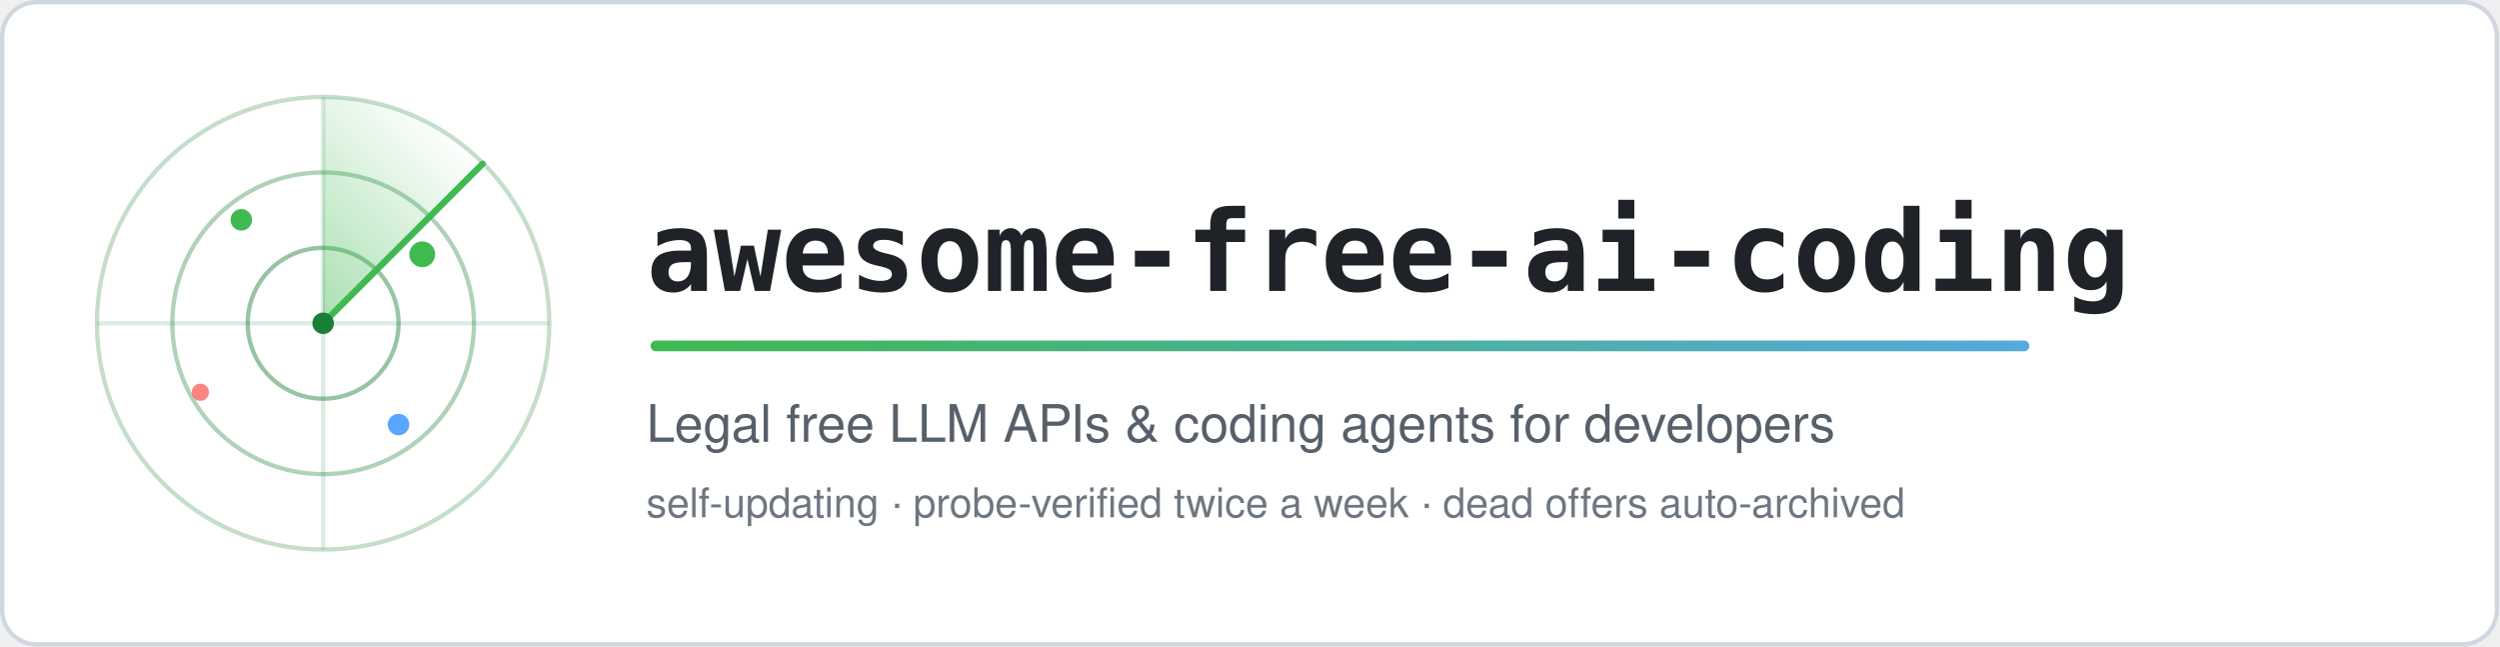
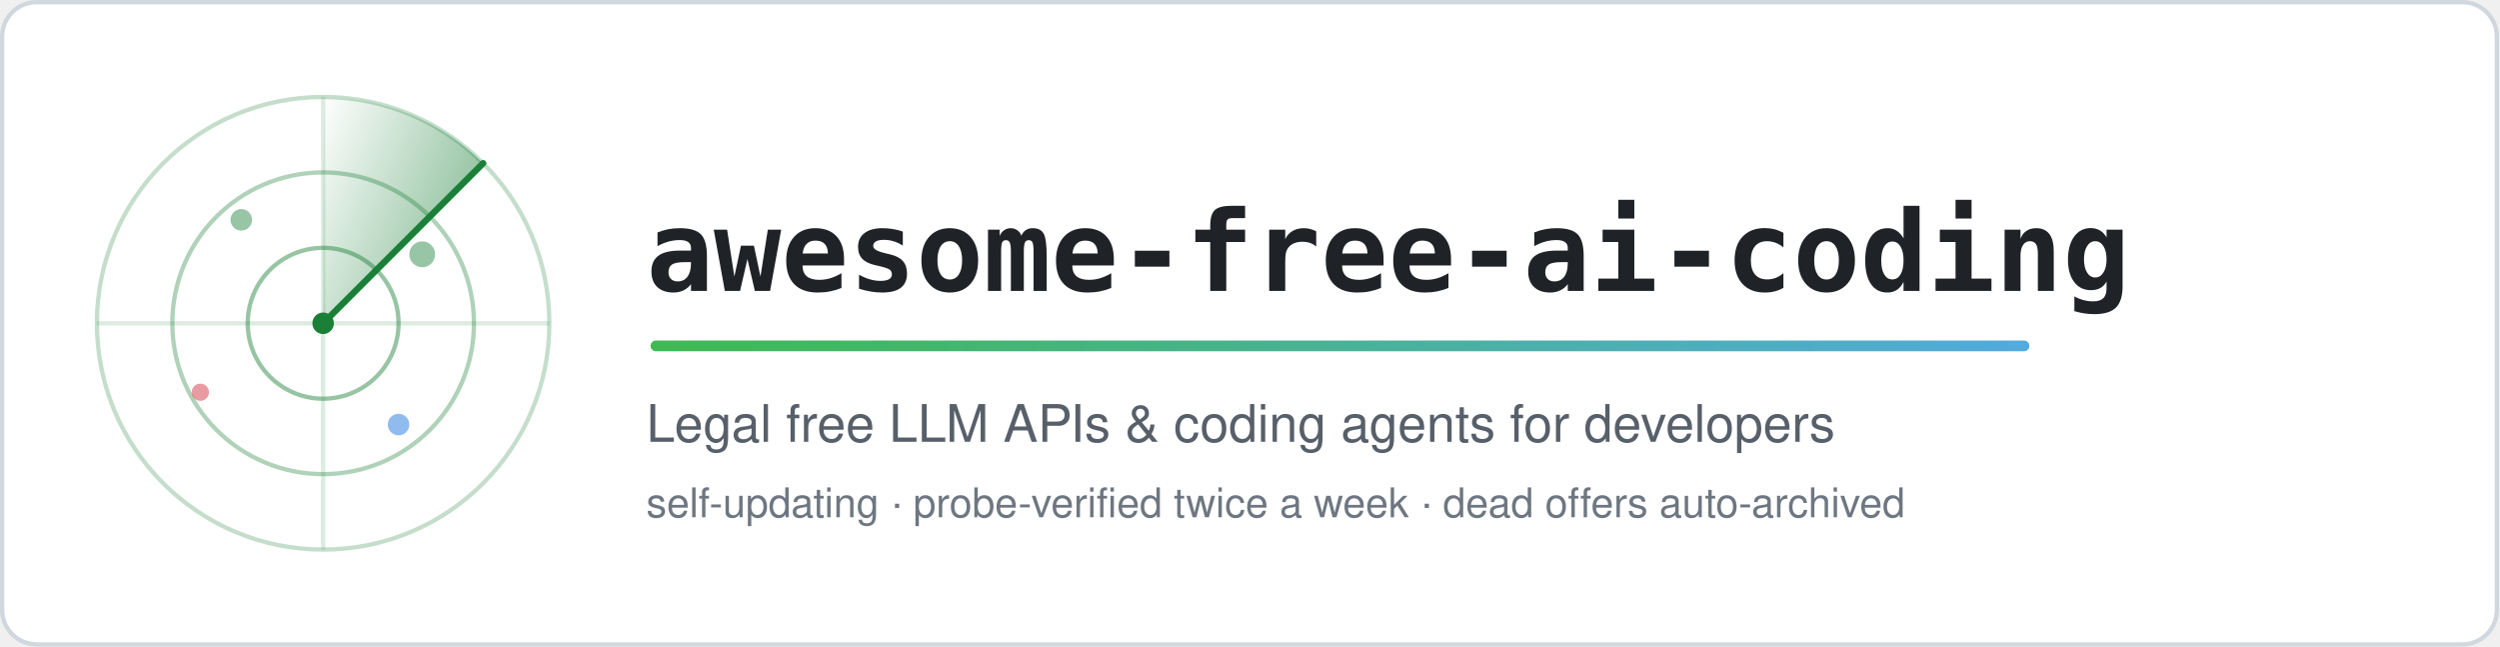
- <svg xmlns="http://www.w3.org/2000/svg" width="1160" height="300" fill="none" aria-label="awesome-free-ai-coding — legal free LLM APIs and coding agents, probe-verified" role="img" viewBox="0 0 1160 300">
+ <svg xmlns="http://www.w3.org/2000/svg" width="1160" height="300" viewBox="0 0 1160 300" fill="none" role="img" aria-label="awesome-free-ai-coding — legal free LLM APIs and coding agents, probe-verified">
  <defs>
-     <linearGradient id="sweep" x1="150" x2="255" y1="150" y2="45" gradientUnits="userSpaceOnUse">
-       <stop offset="0" stop-color="#3fb950" stop-opacity=".45" />
-       <stop offset="1" stop-color="#3fb950" stop-opacity="0" />
+     <linearGradient id="sweep" x1="224" x2="150" y1="76" y2="45" gradientUnits="userSpaceOnUse">
+       <stop offset="0" stop-color="#1a7f37" stop-opacity=".45" />
+       <stop offset="1" stop-color="#1a7f37" stop-opacity="0" />
    </linearGradient>
    <linearGradient id="accent" x1="300" x2="1100" y1="0" y2="0" gradientUnits="userSpaceOnUse">
      <stop offset="0" stop-color="#3fb950" />
      <stop offset="1" stop-color="#58a6ff" />
    </linearGradient>
  </defs>
+   <style>
+     /* The beam turns once every 6s (SMIL, below — a CSS transform is not animated
+        in every SVG-as-image renderer). Each blip lights up as the beam reaches its
+        bearing: the delays are those arrival times, not decoration. */
+     .blip { opacity: .45; animation: radar-blip 6s linear infinite; }
+     .b1 { animation-delay: .17s }
+     .b2 { animation-delay: 4.61s }
+     .b3 { animation-delay: 1.64s }
+     .b4 { animation-delay: 3.26s }
+     @keyframes radar-blip { 0%, 5% { opacity: 1 } 60%, 100% { opacity: .45 } }
+     /* The flashing is what a reader who asked for less motion wants stopped;
+        every contact stays lit instead. */
+     @media (prefers-reduced-motion: reduce) {
+       .blip { animation: none; opacity: 1 }
+     }
+   </style>
  <rect width="1158" height="298" x="1" y="1" fill="#fff" stroke="#d0d7de" stroke-width="2" rx="16" />
  <g>
    <circle cx="150" cy="150" r="105" stroke="#1a7f37" stroke-opacity=".25" stroke-width="2" />
    <circle cx="150" cy="150" r="70" stroke="#1a7f37" stroke-opacity=".35" stroke-width="2" />
    <circle cx="150" cy="150" r="35" stroke="#1a7f37" stroke-opacity=".45" stroke-width="2" />
    <line x1="45" x2="255" y1="150" y2="150" stroke="#1a7f37" stroke-opacity=".15" stroke-width="2" />
    <line x1="150" x2="150" y1="45" y2="255" stroke="#1a7f37" stroke-opacity=".15" stroke-width="2" />
-     <path fill="url(#sweep)" d="M150 150 L255 45 A148.5 148.5 0 0 0 150 1.5 Z" transform="translate(0,0) scale(0.707) translate(62,62)" />
-     <line x1="150" x2="224" y1="150" y2="76" stroke="#3fb950" stroke-linecap="round" stroke-width="3" />
+     <g>
+       <animateTransform attributeName="transform" type="rotate" from="0 150 150" to="360 150 150" dur="6s" repeatCount="indefinite" />
+       <path fill="url(#sweep)" d="M150 150 L150 45 A105 105 0 0 1 224.25 75.75 Z" />
+       <line x1="150" x2="224.25" y1="150" y2="75.75" stroke="#1a7f37" stroke-linecap="round" stroke-width="3" />
+     </g>
    <circle cx="150" cy="150" r="5" fill="#1a7f37" />
-     <circle cx="196" cy="118" r="6" fill="#3fb950" />
-     <circle cx="112" cy="102" r="5" fill="#3fb950" />
-     <circle cx="185" cy="197" r="5" fill="#58a6ff" />
-     <circle cx="93" cy="182" r="4" fill="#f85149" fill-opacity=".7" />
+     <circle class="blip b1" cx="196" cy="118" r="6" fill="#1a7f37" />
+     <circle class="blip b2" cx="112" cy="102" r="5" fill="#1a7f37" />
+     <circle class="blip b3" cx="185" cy="197" r="5" fill="#0969da" />
+     <circle class="blip b4" cx="93" cy="182" r="4" fill="#cf222e" />
  </g>
  <text x="300" y="135" fill="#1f2328" font-family="ui-monospace, SFMono-Regular, Menlo, Consolas, monospace" font-size="52" font-weight="700">awesome-free-ai-coding</text>
  <rect width="640" height="5" x="302" y="158" fill="url(#accent)" rx="2.5" />
  <text x="300" y="205" fill="#57606a" font-family="-apple-system, 'Segoe UI', Helvetica, Arial, sans-serif" font-size="24">Legal free LLM APIs &amp; coding agents for developers</text>
  <text x="300" y="240" fill="#6e7781" font-family="-apple-system, 'Segoe UI', Helvetica, Arial, sans-serif" font-size="19">self-updating · probe-verified twice a week · dead offers auto-archived</text>
</svg>
